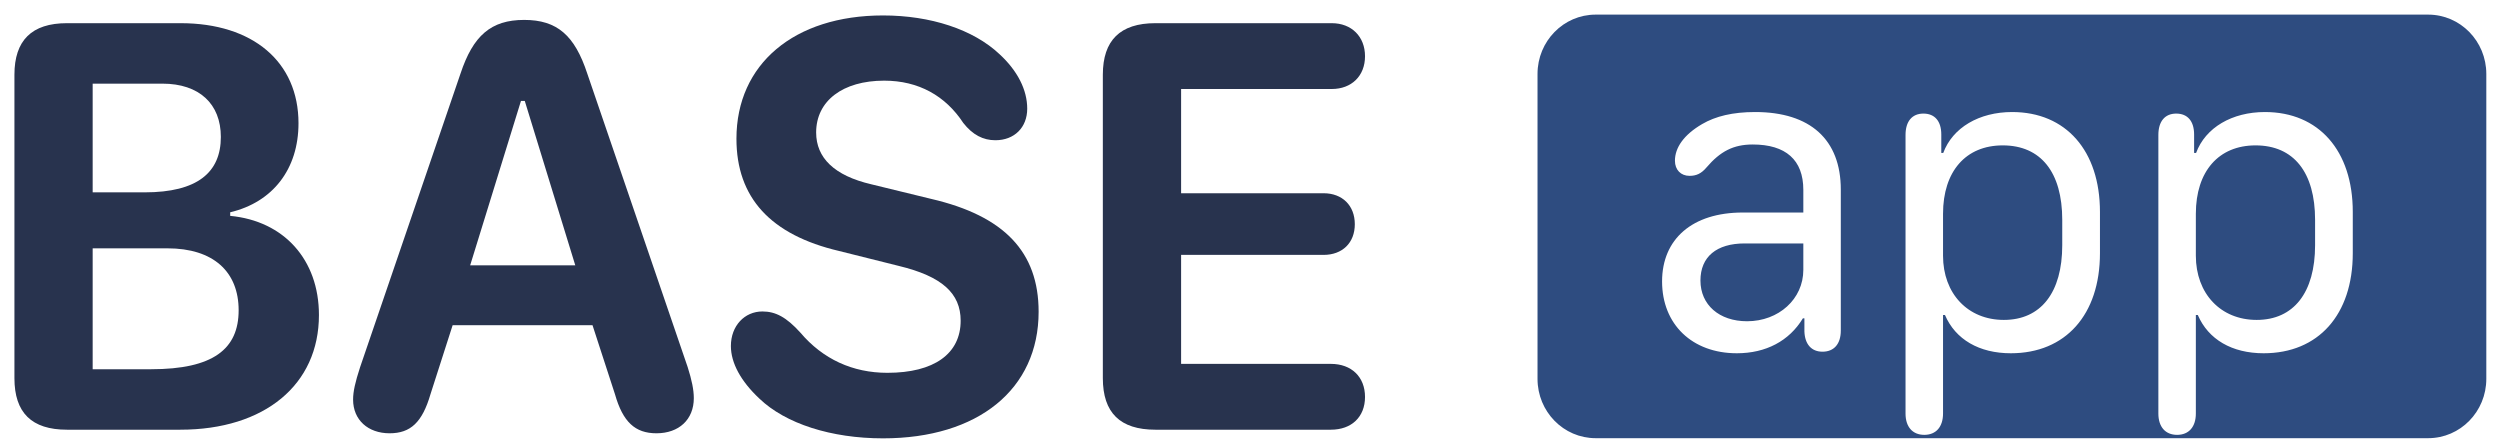
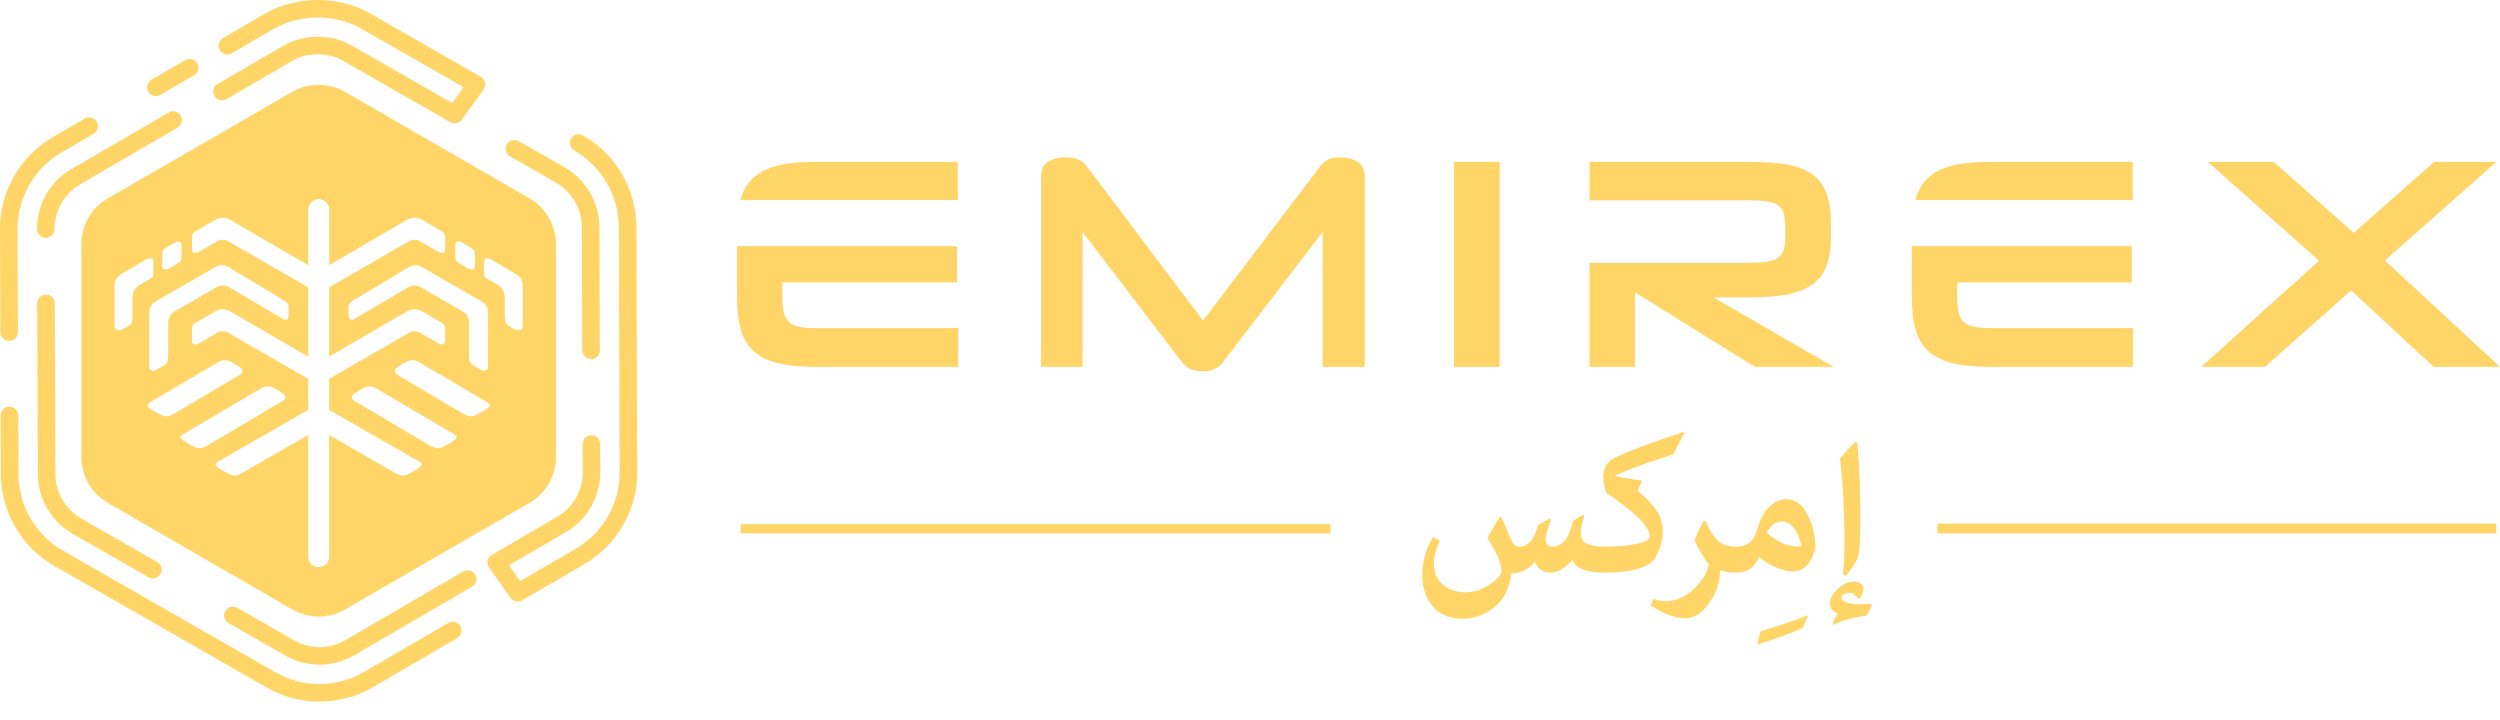
- <svg xmlns="http://www.w3.org/2000/svg" width="118" height="21" viewBox="0 0 118 21" fill="none">
-   <path d="M0.681 17.85C0.681 19.481 1.494 20.282 3.161 20.282H8.508C12.491 20.282 15.054 18.159 15.054 14.87C15.054 12.255 13.4 10.428 10.865 10.189V10.02C12.877 9.542 14.089 7.982 14.089 5.817C14.089 2.922 11.939 1.094 8.522 1.094H3.161C1.494 1.094 0.681 1.91 0.681 3.526V17.85ZM4.374 9.079V3.948H7.667C9.404 3.948 10.424 4.904 10.424 6.464C10.424 8.137 9.321 9.079 6.827 9.079H4.374ZM4.374 17.428V11.721H7.902C10.079 11.721 11.264 12.832 11.264 14.645C11.264 16.473 10.065 17.428 7.13 17.428H4.374Z" fill="#28334E" />
-   <path d="M18.389 20.451C19.381 20.451 19.932 19.931 20.318 18.609L21.365 15.348H27.966L29.027 18.609C29.399 19.917 29.978 20.451 30.984 20.451C32.045 20.451 32.748 19.804 32.748 18.792C32.748 18.398 32.651 17.934 32.459 17.33L27.718 3.47C27.125 1.671 26.299 0.94 24.741 0.94C23.171 0.94 22.33 1.685 21.737 3.47L16.997 17.33C16.763 18.047 16.666 18.483 16.666 18.862C16.666 19.818 17.369 20.451 18.389 20.451ZM22.192 12.523L24.59 4.763H24.769L27.153 12.523H22.192Z" fill="#28334E" />
-   <path d="M34.498 16.332C34.498 17.133 34.967 17.991 35.835 18.806C37.075 20.001 39.239 20.69 41.678 20.69C46.17 20.69 49.023 18.37 49.023 14.716C49.023 11.89 47.397 10.189 43.952 9.388L41.127 8.699C39.376 8.291 38.522 7.448 38.522 6.253C38.522 4.763 39.776 3.807 41.733 3.807C43.359 3.807 44.627 4.524 45.467 5.803C45.908 6.366 46.404 6.619 46.983 6.619C47.879 6.619 48.485 6.014 48.485 5.129C48.485 4.243 48.031 3.343 47.176 2.556C45.936 1.389 43.924 0.729 41.678 0.729C37.489 0.729 34.76 3.02 34.76 6.548C34.76 9.332 36.372 11.089 39.611 11.848L42.422 12.551C44.461 13.043 45.343 13.844 45.343 15.137C45.343 16.698 44.089 17.597 41.884 17.597C40.245 17.597 38.839 16.951 37.778 15.7C37.116 14.969 36.606 14.701 35.986 14.701C35.146 14.701 34.498 15.376 34.498 16.332Z" fill="#28334E" />
-   <path d="M52.054 17.85C52.054 19.481 52.867 20.282 54.535 20.282H62.817C63.795 20.282 64.429 19.678 64.429 18.736C64.429 17.794 63.795 17.175 62.817 17.175H55.748V12.031H62.472C63.354 12.031 63.947 11.468 63.947 10.583C63.947 9.697 63.354 9.121 62.472 9.121H55.748V4.201H62.858C63.795 4.201 64.429 3.582 64.429 2.655C64.429 1.727 63.795 1.094 62.858 1.094H54.535C52.867 1.094 52.054 1.91 52.054 3.526V17.85Z" fill="#28334E" />
-   <path fill-rule="evenodd" clip-rule="evenodd" d="M75.314 0.69C73.799 0.69 72.571 1.943 72.571 3.489V17.883C72.571 19.429 73.799 20.682 75.314 20.682H114.61C116.126 20.682 117.354 19.429 117.354 17.883V3.489C117.354 1.943 116.126 0.69 114.61 0.69H75.314ZM85.168 15.026H85.096C84.448 16.097 83.347 16.674 81.979 16.674C79.87 16.674 78.45 15.31 78.45 13.284C78.45 11.28 79.88 10.031 82.257 10.031H85.117V8.961C85.117 7.544 84.283 6.82 82.73 6.82C81.814 6.82 81.197 7.145 80.549 7.901C80.302 8.195 80.065 8.3 79.746 8.3C79.335 8.3 79.057 8.016 79.057 7.586C79.057 6.967 79.479 6.358 80.343 5.855C80.971 5.487 81.783 5.288 82.843 5.288C85.446 5.288 86.886 6.589 86.886 8.95V15.604C86.886 16.233 86.567 16.6 86.022 16.6C85.497 16.6 85.189 16.244 85.168 15.645V15.026ZM80.261 13.242C80.261 12.12 81.022 11.49 82.349 11.49H85.117V12.739C85.117 14.113 83.954 15.163 82.462 15.163C81.146 15.163 80.261 14.386 80.261 13.242ZM91.711 19.518V14.869H91.803C92.297 16.023 93.419 16.674 94.91 16.674C97.492 16.674 99.118 14.858 99.118 11.952V10C99.118 7.114 97.513 5.288 94.972 5.288C93.419 5.288 92.163 6.022 91.721 7.219H91.629V6.348C91.629 5.718 91.32 5.361 90.785 5.361C90.25 5.361 89.941 5.729 89.941 6.369V19.518C89.941 20.147 90.271 20.525 90.826 20.525C91.382 20.525 91.711 20.147 91.711 19.518ZM91.711 10.094V12.067C91.711 13.861 92.884 15.1 94.581 15.1C96.33 15.1 97.338 13.809 97.338 11.574V10.377C97.338 8.132 96.33 6.862 94.53 6.862C92.791 6.862 91.711 8.079 91.711 10.094ZM103.644 14.869V19.518C103.644 20.147 103.315 20.525 102.76 20.525C102.204 20.525 101.875 20.147 101.875 19.518V6.369C101.875 5.729 102.184 5.361 102.718 5.361C103.253 5.361 103.562 5.718 103.562 6.348V7.219H103.655C104.097 6.022 105.352 5.288 106.905 5.288C109.447 5.288 111.051 7.114 111.051 10V11.952C111.051 14.858 109.426 16.674 106.844 16.674C105.352 16.674 104.231 16.023 103.737 14.869H103.644ZM103.644 12.067V10.094C103.644 8.079 104.725 6.862 106.463 6.862C108.263 6.862 109.272 8.132 109.272 10.377V11.574C109.272 13.809 108.263 15.1 106.515 15.1C104.817 15.1 103.644 13.861 103.644 12.067Z" fill="#2E4C80" />
+ <svg xmlns="http://www.w3.org/2000/svg" width="132" height="38" viewBox="0 0 132 38" fill="none">
+   <path d="M70.757 8.309C70.482 8.309 70.267 8.349 70.116 8.427C69.961 8.508 69.816 8.637 69.678 8.817L63.521 16.927L57.411 8.817C57.273 8.637 57.121 8.508 56.95 8.427C56.782 8.349 56.554 8.309 56.269 8.309C55.898 8.309 55.588 8.389 55.34 8.547C55.091 8.706 54.967 8.955 54.967 9.293V19.371H57.157V12.245L62.426 19.148C62.67 19.455 63.024 19.608 63.489 19.608C63.955 19.608 64.309 19.455 64.553 19.148L69.837 12.245V19.371H72.059V9.293C72.059 8.955 71.934 8.706 71.686 8.547C71.437 8.389 71.127 8.309 70.757 8.309Z" fill="#FFD567" />
+   <path d="M76.771 19.369H79.183V8.546H76.771V19.369Z" fill="#FFD567" />
+   <path d="M92.373 15.704C93.113 15.704 93.752 15.657 94.293 15.561C94.832 15.466 95.279 15.3 95.634 15.061C95.988 14.823 96.251 14.502 96.419 14.093C96.588 13.685 96.672 13.171 96.672 12.546V11.799C96.672 11.155 96.594 10.621 96.434 10.198C96.277 9.775 96.026 9.441 95.681 9.198C95.338 8.954 94.896 8.786 94.356 8.69C93.817 8.595 93.166 8.547 92.404 8.547H83.929V10.579H92.246C92.636 10.579 92.965 10.595 93.23 10.626C93.494 10.657 93.699 10.721 93.849 10.817C93.997 10.911 94.103 11.049 94.166 11.229C94.229 11.409 94.261 11.642 94.261 11.928V12.514C94.261 12.81 94.229 13.05 94.166 13.229C94.103 13.409 93.994 13.546 93.84 13.642C93.687 13.737 93.481 13.8 93.221 13.832C92.962 13.864 92.636 13.879 92.246 13.879H83.929V19.37H86.325V15.434L92.657 19.37H96.817L90.468 15.704H92.373Z" fill="#FFD567" />
+   <path d="M104.203 17.252C103.974 17.204 103.797 17.118 103.67 16.989C103.544 16.863 103.457 16.693 103.41 16.482C103.361 16.27 103.338 16 103.338 15.672V14.911H112.558V12.997H100.942V15.657C100.942 16.344 101.007 16.924 101.14 17.394C101.272 17.865 101.496 18.246 101.814 18.537C102.132 18.829 102.554 19.039 103.085 19.173C103.614 19.304 104.274 19.371 105.068 19.371H112.621V17.323H105.068C104.719 17.323 104.431 17.299 104.203 17.252Z" fill="#FFD567" />
+   <path d="M112.603 8.547H105.069C104.275 8.547 103.614 8.613 103.085 8.745C102.554 8.877 102.132 9.089 101.814 9.38C101.497 9.671 101.274 10.054 101.14 10.531C101.137 10.54 101.137 10.553 101.134 10.563H112.603V8.547Z" fill="#FFD567" />
+   <path d="M42.173 17.252C41.945 17.204 41.769 17.118 41.642 16.989C41.514 16.863 41.428 16.693 41.38 16.482C41.331 16.27 41.308 16 41.308 15.672V14.911H50.529V12.997H38.912V15.657C38.912 16.344 38.978 16.924 39.11 17.394C39.243 17.865 39.467 18.246 39.785 18.537C40.102 18.829 40.525 19.039 41.055 19.173C41.584 19.304 42.244 19.371 43.038 19.371H50.592V17.323H43.038C42.689 17.323 42.4 17.299 42.173 17.252Z" fill="#FFD567" />
+   <path d="M50.574 8.547H43.038C42.244 8.547 41.584 8.613 41.055 8.745C40.524 8.877 40.102 9.089 39.785 9.38C39.467 9.671 39.243 10.054 39.11 10.531C39.107 10.54 39.107 10.553 39.104 10.563H50.574V8.547Z" fill="#FFD567" />
+   <path d="M132 19.37L125.921 13.752L131.809 8.547H128.524L124.279 12.296L120.049 8.547H116.573L122.446 13.768L116.225 19.37H119.589L124.142 15.33L128.493 19.37H132Z" fill="#FFD567" />
+   <path d="M39.108 28.162H70.25V27.676H39.108V28.162Z" fill="#FFD567" />
+   <path d="M102.296 28.162H131.802V27.648H102.296V28.162Z" fill="#FFD567" />
+   <path d="M79.808 30.266C80.296 30.266 80.708 30.088 81.009 29.669H81.037C81.236 30.109 81.531 30.232 81.861 30.232C82.264 30.232 82.65 29.979 83.02 29.573H83.041C83.206 30.04 83.878 30.232 84.591 30.232H84.689V28.859H84.591C84.241 28.859 83.94 28.798 83.72 28.668C83.542 28.557 83.466 28.4 83.466 28.077C83.466 27.878 83.555 27.542 83.652 27.226L83.583 27.178L83.068 27.493C82.945 27.892 82.848 28.269 82.656 28.503C82.465 28.742 82.231 28.859 81.963 28.859C81.874 28.859 81.772 28.838 81.674 28.723C81.626 28.654 81.607 28.564 81.607 28.427C81.607 28.29 81.73 27.906 81.881 27.431L81.833 27.384C81.62 27.487 81.414 27.604 81.216 27.72C81.091 28.105 80.975 28.413 80.803 28.599C80.639 28.763 80.461 28.859 80.268 28.859C79.953 28.859 79.871 28.702 79.753 28.427C79.596 28.03 79.438 27.651 79.266 27.295L79.191 27.288C78.944 27.665 78.732 28.03 78.539 28.421C79.019 29.141 79.26 29.717 79.287 30.17C79.246 30.396 79.004 30.622 78.683 30.842C78.299 31.104 77.867 31.275 77.346 31.275C76.913 31.275 76.535 31.137 76.199 30.884C75.794 30.54 75.711 30.129 75.711 29.676C75.711 29.428 75.8 29.045 76.034 28.536L75.664 28.352C75.265 28.99 75.094 29.738 75.094 30.348C75.094 31.597 75.788 32.668 77.187 32.668C78.016 32.668 78.792 32.284 79.272 31.686C79.548 31.336 79.72 30.856 79.808 30.266ZM86.698 25.381C86.253 25.318 85.778 25.243 85.292 25.14V25.099C86.149 24.721 87.171 24.357 88.339 23.994C88.552 23.616 88.75 23.232 88.929 22.856L88.88 22.807C87.343 23.315 86.052 23.788 85.34 24.131C84.867 24.351 84.653 24.687 84.653 25.14C84.653 25.408 84.701 25.695 84.79 26.005C86.184 26.945 87.103 27.747 87.103 28.324C87.103 28.633 86.157 28.859 84.783 28.859H84.689C84.358 28.859 84.208 29.217 84.208 29.546C84.208 29.875 84.358 30.232 84.689 30.232H84.783C86.266 30.232 87.178 29.93 87.466 29.34C87.666 28.921 87.796 28.503 87.796 28.098C87.796 27.301 87.501 26.801 86.472 25.909L86.698 25.381ZM91.646 28.859H91.551C90.781 28.859 90.411 28.31 90.054 27.514H89.95C89.779 27.816 89.622 28.16 89.464 28.53C89.697 29.038 89.957 29.456 90.225 29.799C90.143 30.218 89.875 30.699 89.423 31.11C88.997 31.508 88.504 31.742 87.927 31.742C87.776 31.742 87.57 31.715 87.308 31.625L87.158 31.968C87.886 32.448 88.475 32.647 88.984 32.647C89.547 32.647 89.992 32.249 90.37 31.652C90.61 31.261 90.816 30.809 90.816 30.102C91.029 30.17 91.248 30.232 91.529 30.232H91.646V28.859ZM95.462 32.524L95.434 32.496C94.645 32.798 93.801 33.073 92.949 33.34L92.792 33.979L92.826 34.02C93.63 33.759 94.432 33.484 95.173 33.169L95.462 32.524ZM92.882 29.422C93.498 29.91 94.171 30.17 94.693 30.17C95.605 30.17 95.852 28.962 95.852 28.867C95.852 28.105 95.468 26.355 94.323 26.355C94.013 26.355 93.712 26.485 93.417 26.759C92.744 27.384 92.867 28.345 92.332 28.681C92.154 28.791 91.954 28.859 91.741 28.859H91.646C91.317 28.859 91.165 29.217 91.165 29.546C91.165 29.902 91.323 30.232 91.639 30.232H91.728C92.285 30.232 92.669 29.93 92.861 29.422H92.882ZM93.286 28.126C93.472 27.755 93.725 27.535 94.089 27.535C94.549 27.535 94.961 28.03 95.105 28.798C95.105 28.838 95.023 28.859 94.893 28.859C94.357 28.859 93.822 28.599 93.286 28.126ZM97.451 30.424C97.685 30.149 97.87 29.882 98.015 29.621C98.165 29.388 98.228 28.668 98.228 27.59C98.228 26.258 98.206 24.872 98.068 23.39L97.953 23.329C97.692 23.582 97.43 23.871 97.156 24.2C97.321 25.703 97.39 27.178 97.39 28.66C97.39 29.319 97.369 29.827 97.3 30.314L97.451 30.424ZM98.193 31.604C98.324 31.413 98.391 31.248 98.391 31.097C98.391 30.863 98.199 30.712 97.904 30.712C97.609 30.712 97.315 30.85 97.054 31.076C96.76 31.344 96.614 31.639 96.614 31.851C96.614 32.112 96.765 32.284 97.032 32.4C96.938 32.565 96.848 32.737 96.765 32.915L96.848 32.998C97.225 32.757 97.815 32.599 98.563 32.502C98.674 32.318 98.768 32.133 98.844 31.947L98.817 31.886C98.577 31.899 98.378 31.906 98.124 31.906C97.541 31.906 97.225 31.721 97.225 31.543C97.225 31.44 97.41 31.309 97.685 31.302C97.78 31.302 97.863 31.33 97.918 31.398L98.103 31.604H98.193Z" fill="#FFD567" />
+   <path d="M8.232 5.074C8.073 5.074 7.916 4.992 7.831 4.844C7.702 4.622 7.777 4.339 7.997 4.21L9.778 3.174C10 3.044 10.285 3.119 10.412 3.34C10.541 3.562 10.466 3.846 10.245 3.975L8.465 5.011C8.391 5.054 8.311 5.074 8.232 5.074Z" fill="#FFD567" />
+   <path d="M0.484 17.998C0.228 17.998 0.021 17.792 0.02 17.537L4.85896e-05 12.104C-0.008 10.113 1.057 8.252 2.778 7.251L4.474 6.262C4.696 6.134 4.978 6.208 5.107 6.43C5.238 6.651 5.162 6.935 4.941 7.063L3.244 8.052C1.808 8.888 0.921 10.44 0.926 12.101L0.947 17.534C0.948 17.789 0.742 17.998 0.485 17.998H0.484Z" fill="#FFD567" />
+   <path d="M16.89 37.046C15.897 37.046 14.936 36.791 14.092 36.307L2.861 29.878C1.131 28.886 0.054 27.035 0.047 25.043L0.035 21.936C0.034 21.68 0.241 21.472 0.498 21.472H0.499C0.754 21.472 0.962 21.677 0.963 21.933L0.974 25.04C0.979 26.701 1.88 28.247 3.322 29.074L14.553 35.503C15.257 35.906 16.059 36.119 16.871 36.119C17.702 36.116 18.509 35.897 19.218 35.484L23.675 32.89C23.897 32.762 24.181 32.835 24.309 33.057C24.439 33.279 24.362 33.562 24.142 33.692L19.685 36.286C18.835 36.781 17.868 37.043 16.89 37.046Z" fill="#FFD567" />
+   <path d="M31.209 18.96C30.954 18.96 30.746 18.754 30.745 18.499L30.721 11.992C30.718 11.026 30.194 10.126 29.355 9.645L26.931 8.257C26.708 8.13 26.631 7.846 26.758 7.624C26.885 7.402 27.169 7.324 27.391 7.452L29.817 8.84C30.942 9.487 31.645 10.692 31.649 11.989L31.673 18.496C31.674 18.751 31.468 18.96 31.21 18.96H31.209Z" fill="#FFD567" />
+   <path d="M27.331 31.763C27.184 31.763 27.041 31.694 26.952 31.567L25.821 29.968C25.746 29.861 25.72 29.729 25.746 29.601C25.774 29.474 25.854 29.364 25.967 29.3L29.42 27.288C30.256 26.802 30.772 25.899 30.769 24.932L30.764 23.449C30.762 23.193 30.969 22.985 31.225 22.984H31.227C31.482 22.984 31.69 23.191 31.691 23.447L31.695 24.929C31.702 26.226 31.008 27.437 29.887 28.09L26.871 29.846L27.463 30.685L30.402 28.974C31.838 28.138 32.726 26.587 32.72 24.925L32.673 11.985C32.667 10.324 31.766 8.778 30.325 7.952C30.102 7.825 30.025 7.54 30.153 7.318C30.281 7.097 30.564 7.02 30.786 7.147C32.514 8.137 33.592 9.99 33.6 11.982L33.647 24.923C33.656 26.913 32.59 28.773 30.869 29.776L27.563 31.7C27.49 31.742 27.41 31.763 27.331 31.763Z" fill="#FFD567" />
+   <path d="M16.87 35.095C16.238 35.095 15.613 34.929 15.062 34.614L12.064 32.897C11.841 32.771 11.765 32.487 11.892 32.264C12.018 32.042 12.302 31.965 12.525 32.092L15.522 33.809C15.934 34.043 16.398 34.167 16.87 34.167H16.881C17.356 34.165 17.825 34.038 18.238 33.798L24.46 30.175C24.681 30.047 24.965 30.122 25.094 30.343C25.223 30.564 25.147 30.848 24.926 30.976L18.704 34.6C18.151 34.921 17.522 35.093 16.884 35.095H16.87Z" fill="#FFD567" />
+   <path d="M8.074 30.544C7.996 30.544 7.917 30.523 7.845 30.482L3.831 28.185C2.705 27.539 2.003 26.332 1.998 25.036L1.965 16.022C1.964 15.766 2.171 15.558 2.427 15.558C2.71 15.558 2.892 15.763 2.892 16.019L2.925 25.033C2.929 26 3.453 26.898 4.293 27.381L8.305 29.677C8.528 29.804 8.605 30.089 8.478 30.31C8.392 30.46 8.235 30.544 8.074 30.544Z" fill="#FFD567" />
+   <path d="M2.415 12.559C2.159 12.559 1.952 12.352 1.951 12.097C1.947 10.8 2.64 9.589 3.76 8.935L8.905 5.94C9.126 5.811 9.411 5.886 9.54 6.108C9.668 6.328 9.593 6.612 9.372 6.742L4.227 9.737C3.391 10.223 2.875 11.126 2.879 12.094C2.88 12.349 2.673 12.559 2.416 12.559H2.415Z" fill="#FFD567" />
+   <path d="M24.007 6.512C23.929 6.512 23.85 6.492 23.778 6.451L18.126 3.216C17.299 2.744 16.234 2.746 15.41 3.225L11.956 5.238C11.733 5.366 11.45 5.291 11.322 5.07C11.192 4.849 11.267 4.564 11.488 4.436L14.944 2.425C16.048 1.781 17.477 1.777 18.585 2.41L23.876 5.439L24.476 4.603L19.096 1.522C17.693 0.72 15.825 0.726 14.428 1.539L12.239 2.815C12.017 2.943 11.733 2.869 11.604 2.647C11.476 2.426 11.551 2.143 11.772 2.013L13.961 0.738C15.641 -0.239 17.87 -0.246 19.555 0.717L25.384 4.055C25.498 4.119 25.579 4.23 25.607 4.359C25.635 4.486 25.607 4.621 25.53 4.727L24.385 6.319C24.295 6.444 24.152 6.512 24.007 6.512Z" fill="#FFD567" />
+   <path d="M27.602 17.237C27.602 17.396 27.381 17.48 27.23 17.418C27.144 17.384 26.875 17.214 26.875 17.214C26.669 17.085 26.66 16.985 26.652 16.581L26.649 16.538V15.691C26.649 15.427 26.51 15.182 26.284 15.044L25.774 14.75C25.524 14.588 25.566 14.598 25.551 14.308V13.832C25.551 13.653 25.663 13.565 25.917 13.693L27.21 14.454C27.501 14.628 27.597 14.796 27.602 15.141V17.237ZM25.74 21.561C25.525 21.73 25.105 21.928 25.1 21.93C25.033 21.967 24.963 21.985 24.888 21.985C24.762 21.985 24.617 21.935 24.433 21.832L20.957 19.773C20.885 19.724 20.849 19.664 20.851 19.595C20.854 19.512 20.917 19.423 21.018 19.366C21.021 19.364 21.379 19.118 21.544 19.06C21.634 19.03 21.711 19.017 21.784 19.017C21.888 19.017 21.99 19.045 22.097 19.104L25.753 21.258C25.808 21.296 25.863 21.336 25.865 21.39C25.866 21.438 25.824 21.495 25.74 21.561ZM23.989 23.246C23.774 23.414 23.353 23.612 23.348 23.614C23.281 23.651 23.212 23.668 23.137 23.668C23.012 23.668 22.867 23.62 22.682 23.517L18.695 21.157C18.622 21.109 18.585 21.048 18.587 20.979C18.591 20.896 18.654 20.807 18.754 20.751C18.757 20.748 19.116 20.502 19.282 20.445C19.371 20.415 19.446 20.401 19.52 20.401C19.625 20.401 19.727 20.43 19.834 20.488L24.001 22.942C24.058 22.98 24.111 23.02 24.113 23.074C24.115 23.12 24.073 23.179 23.989 23.246ZM22.143 24.686C21.929 24.856 21.509 25.053 21.502 25.056C21.436 25.092 21.368 25.109 21.293 25.109C21.167 25.109 21.022 25.06 20.835 24.958L17.381 22.969V29.389C17.381 29.694 17.134 29.942 16.828 29.942C16.522 29.942 16.275 29.694 16.275 29.389V22.965L12.812 24.958C12.627 25.06 12.482 25.109 12.356 25.109C12.281 25.109 12.211 25.092 12.144 25.056C12.14 25.053 11.719 24.856 11.504 24.686C11.42 24.62 11.378 24.562 11.38 24.515C11.382 24.462 11.435 24.421 11.492 24.384L16.275 21.638V20.008L12.049 17.568C11.871 17.466 11.651 17.466 11.473 17.568L10.504 18.127C10.249 18.254 10.138 18.166 10.138 17.987V17.51C10.153 17.221 10.111 17.183 10.361 17.021C10.361 17.021 11.361 16.444 11.373 16.436C11.565 16.33 11.806 16.267 12.115 16.416L16.275 18.835V15.175L12.049 12.736C11.871 12.634 11.651 12.634 11.473 12.736L10.504 13.294C10.249 13.421 10.138 13.334 10.138 13.155V12.678C10.153 12.389 10.111 12.35 10.361 12.189C10.361 12.189 11.361 11.611 11.373 11.604C11.565 11.497 11.806 11.434 12.115 11.583L16.275 14.002V11.066C16.275 10.761 16.522 10.513 16.828 10.513C17.134 10.513 17.381 10.761 17.381 11.066V13.998L21.533 11.583C21.841 11.434 22.083 11.497 22.275 11.604C22.286 11.611 23.288 12.189 23.288 12.189C23.537 12.35 23.495 12.389 23.509 12.678V13.155C23.509 13.334 23.399 13.421 23.145 13.294L22.174 12.736C21.996 12.634 21.776 12.634 21.598 12.736L17.381 15.17V18.83L21.533 16.416C21.841 16.267 22.083 16.33 22.275 16.436C22.286 16.444 23.288 17.021 23.288 17.021C23.537 17.183 23.495 17.221 23.509 17.51V17.987C23.509 18.166 23.399 18.254 23.145 18.127L22.174 17.568C21.996 17.466 21.776 17.466 21.598 17.568L17.381 20.003V21.643L22.157 24.384C22.212 24.421 22.266 24.462 22.267 24.515C22.269 24.562 22.228 24.62 22.143 24.686ZM10.51 23.668C10.435 23.668 10.366 23.651 10.3 23.614C10.294 23.612 9.873 23.414 9.659 23.246C9.574 23.179 9.533 23.12 9.535 23.074C9.537 23.02 9.59 22.98 9.646 22.942L13.814 20.488C13.921 20.43 14.024 20.401 14.127 20.401C14.201 20.401 14.277 20.415 14.366 20.445C14.532 20.502 14.89 20.748 14.893 20.751C14.993 20.807 15.057 20.896 15.06 20.979C15.063 21.048 15.026 21.109 14.953 21.157L10.966 23.517C10.78 23.62 10.636 23.668 10.51 23.668ZM8.759 21.985C8.684 21.985 8.615 21.967 8.548 21.93C8.543 21.928 8.124 21.73 7.908 21.561C7.823 21.495 7.782 21.438 7.783 21.39C7.785 21.336 7.84 21.296 7.895 21.258L11.55 19.104C11.658 19.045 11.76 19.017 11.864 19.017C11.938 19.017 12.014 19.03 12.104 19.06C12.268 19.118 12.627 19.364 12.63 19.366C12.73 19.423 12.794 19.512 12.796 19.595C12.799 19.664 12.762 19.724 12.69 19.773L9.215 21.832C9.03 21.935 8.885 21.985 8.759 21.985ZM6.998 15.691V16.538L6.995 16.581C6.988 16.985 6.978 17.085 6.772 17.214C6.772 17.214 6.504 17.384 6.418 17.418C6.267 17.48 6.046 17.396 6.046 17.237V15.141C6.051 14.796 6.147 14.628 6.439 14.454L7.731 13.693C7.985 13.565 8.097 13.653 8.097 13.832V14.308C8.082 14.598 8.124 14.588 7.875 14.75L7.364 15.044C7.138 15.182 6.998 15.427 6.998 15.691ZM11.392 14.086C11.5 14.029 11.604 14.002 11.71 14.002C11.824 14.002 11.941 14.033 12.064 14.1L14.902 15.808C15.164 15.965 15.234 16.014 15.241 16.205C15.241 16.207 15.253 16.479 15.24 16.664C15.236 16.72 15.224 16.768 15.202 16.805C15.154 16.89 15.066 16.914 14.985 16.867L12.097 15.17C11.995 15.11 11.879 15.079 11.761 15.079C11.644 15.079 11.529 15.11 11.427 15.168L9.217 16.445C9.011 16.564 8.883 16.785 8.883 17.023V18.659L8.881 18.698C8.874 19.064 8.865 19.165 8.671 19.286C8.669 19.287 8.44 19.433 8.242 19.53C8.182 19.56 8.125 19.575 8.073 19.575C7.957 19.575 7.88 19.499 7.88 19.387V16.542C7.885 16.221 7.974 16.065 8.243 15.904L11.392 14.086ZM8.565 13.556C8.581 13.267 8.538 13.229 8.787 13.067L9.217 12.818C9.472 12.691 9.583 12.778 9.583 12.958V13.435C9.568 13.724 9.61 13.762 9.361 13.924L8.93 14.173C8.676 14.3 8.565 14.213 8.565 14.033V13.556ZM25.404 15.904C25.674 16.065 25.762 16.221 25.769 16.542V19.387C25.769 19.499 25.691 19.575 25.575 19.575C25.523 19.575 25.465 19.56 25.405 19.53C25.207 19.433 24.979 19.287 24.976 19.286C24.783 19.165 24.774 19.064 24.767 18.698L24.764 18.659V17.023C24.764 16.785 24.636 16.564 24.431 16.445L22.219 15.168C22.118 15.11 22.003 15.079 21.887 15.079C21.768 15.079 21.652 15.11 21.55 15.17L18.664 16.867C18.581 16.914 18.494 16.89 18.446 16.805C18.424 16.768 18.411 16.72 18.407 16.664C18.396 16.479 18.407 16.207 18.406 16.205C18.415 16.014 18.483 15.965 18.745 15.808L21.584 14.1C21.707 14.033 21.823 14.002 21.938 14.002C22.044 14.002 22.147 14.029 22.256 14.086L25.404 15.904ZM24.039 12.938C24.039 12.76 24.15 12.672 24.405 12.799L24.852 13.072C25.102 13.234 25.059 13.273 25.075 13.561V14.039C25.075 14.218 24.963 14.305 24.709 14.177L24.261 13.904C24.012 13.742 24.055 13.704 24.039 13.415V12.938ZM27.969 10.481L18.208 4.845C17.368 4.36 16.28 4.36 15.439 4.845L5.68 10.481C4.826 10.974 4.296 11.893 4.296 12.877V24.148C4.296 25.134 4.826 26.052 5.68 26.546L15.44 32.181C15.86 32.424 16.339 32.552 16.824 32.552C17.309 32.552 17.787 32.424 18.208 32.181L27.969 26.545C28.822 26.052 29.353 25.134 29.353 24.148V12.877C29.353 11.893 28.822 10.975 27.969 10.481Z" fill="#FFD567" />
</svg>
